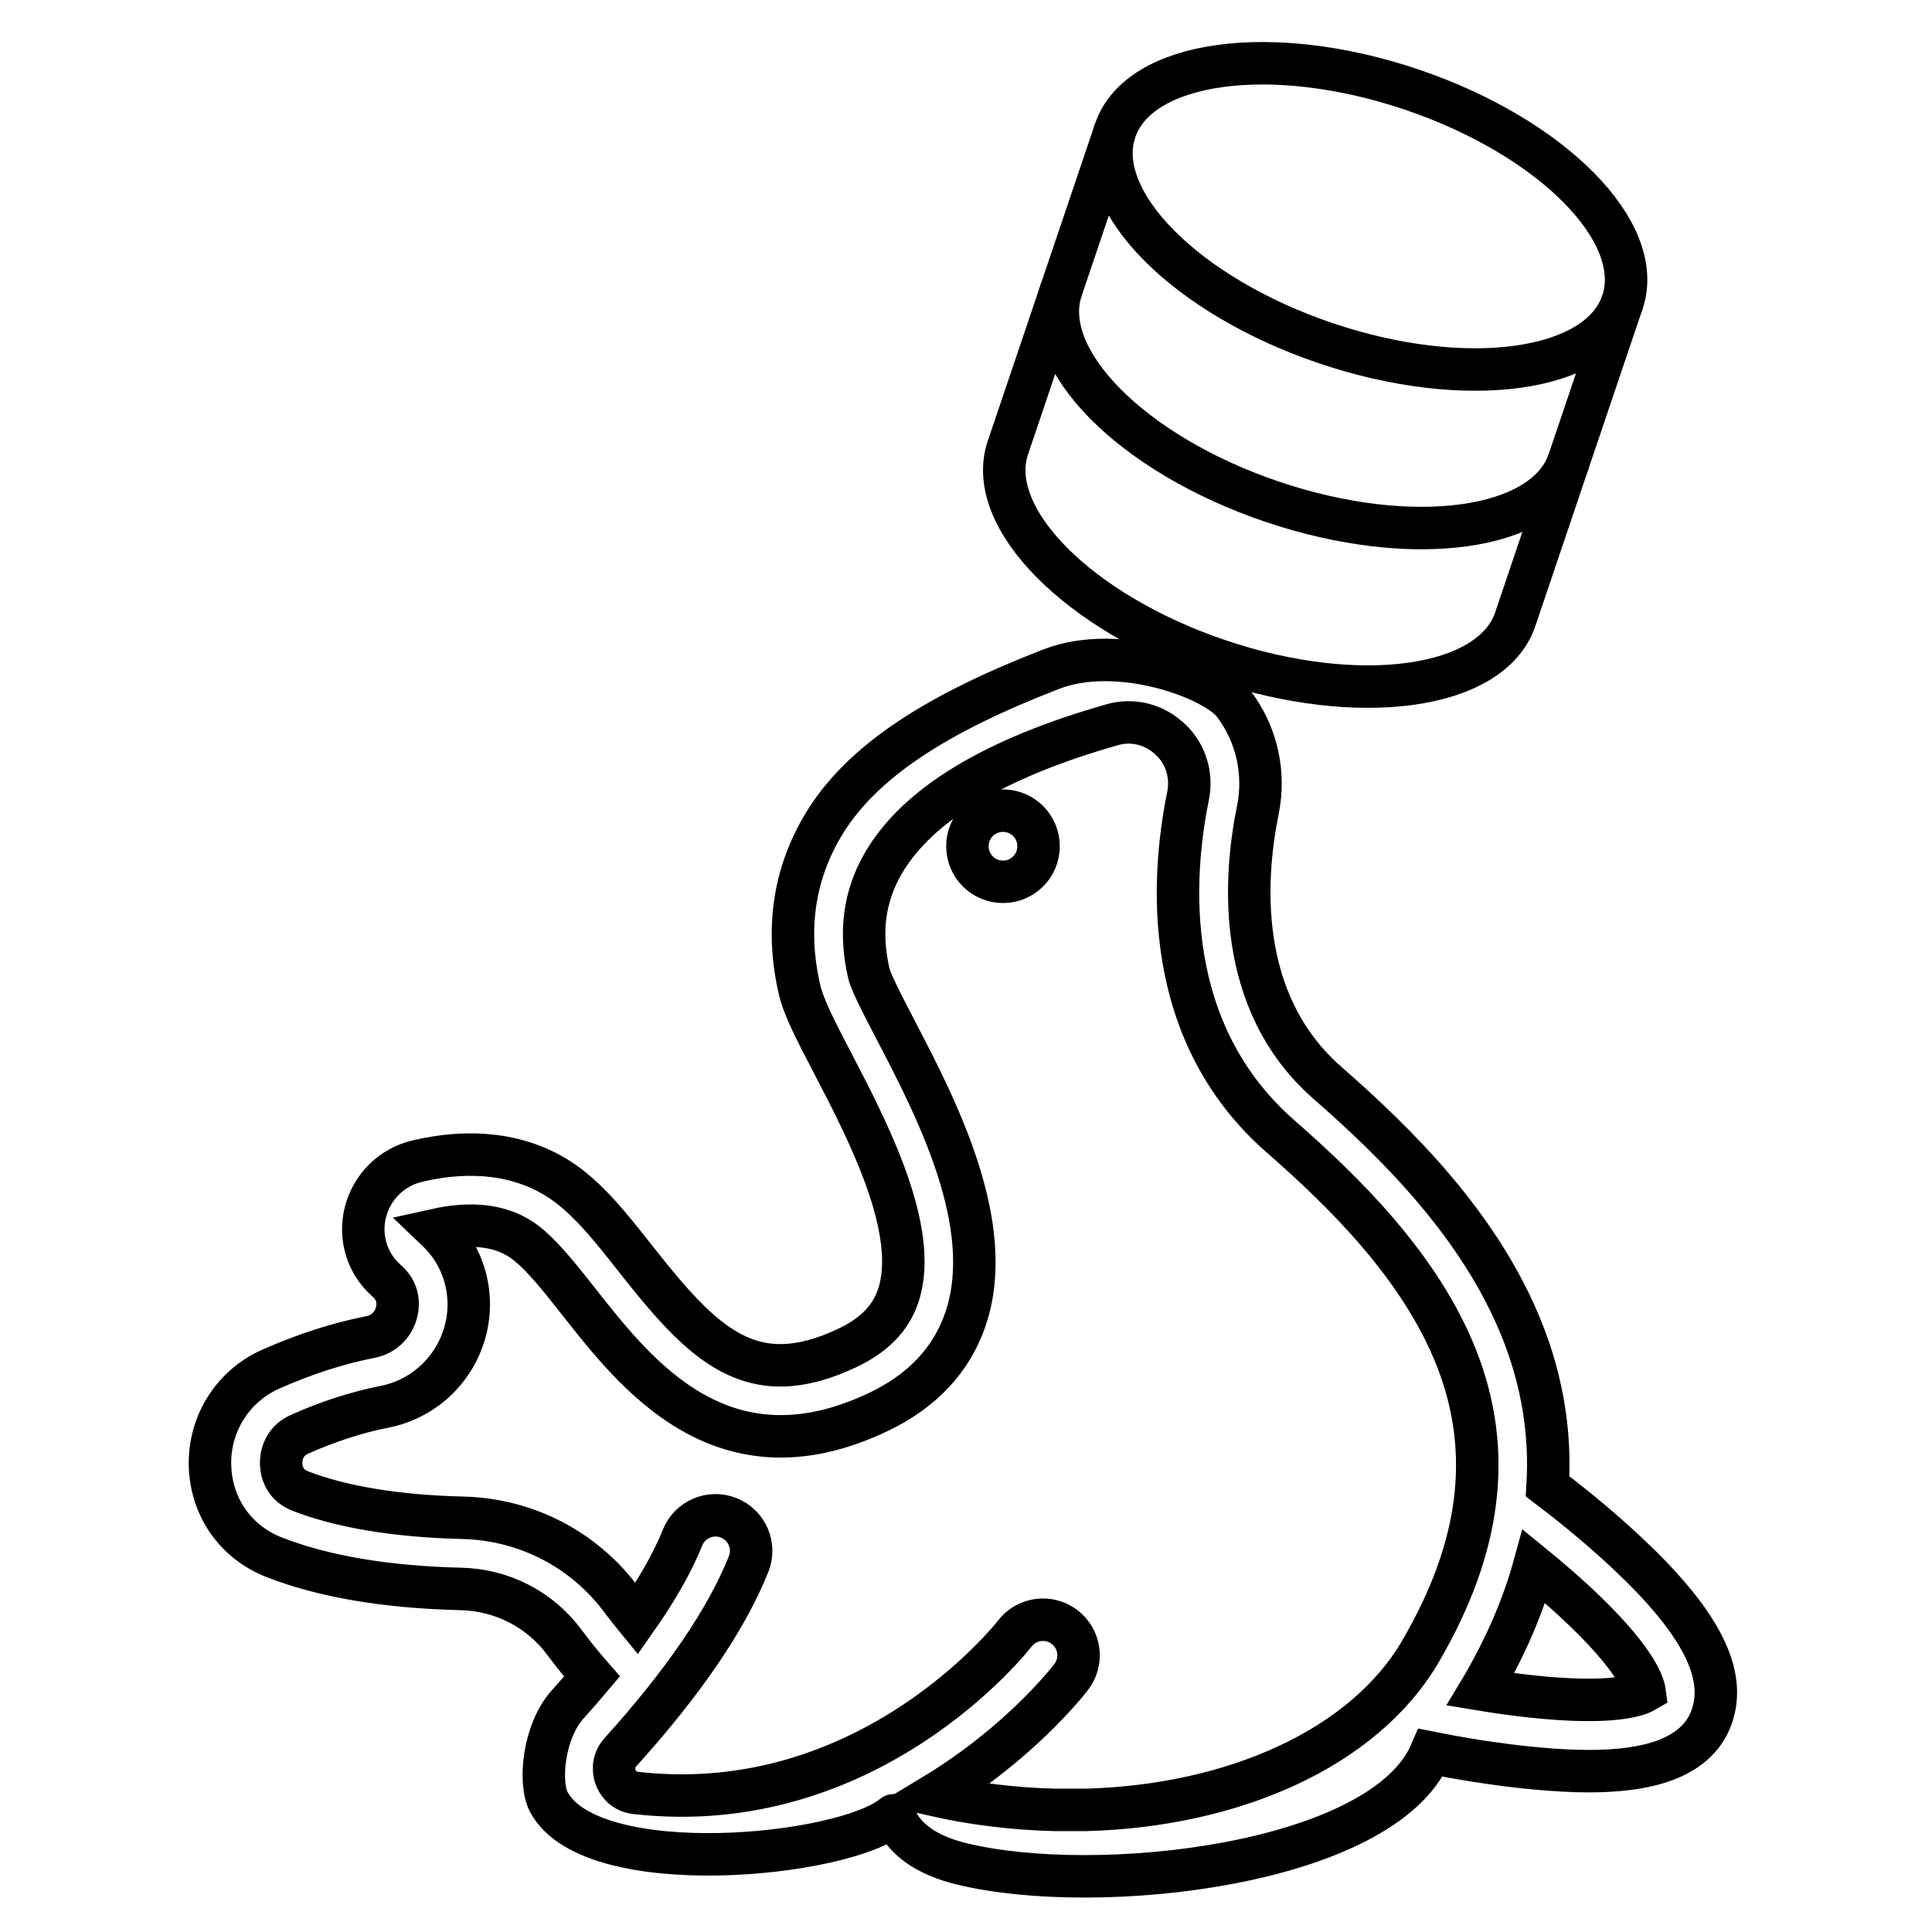
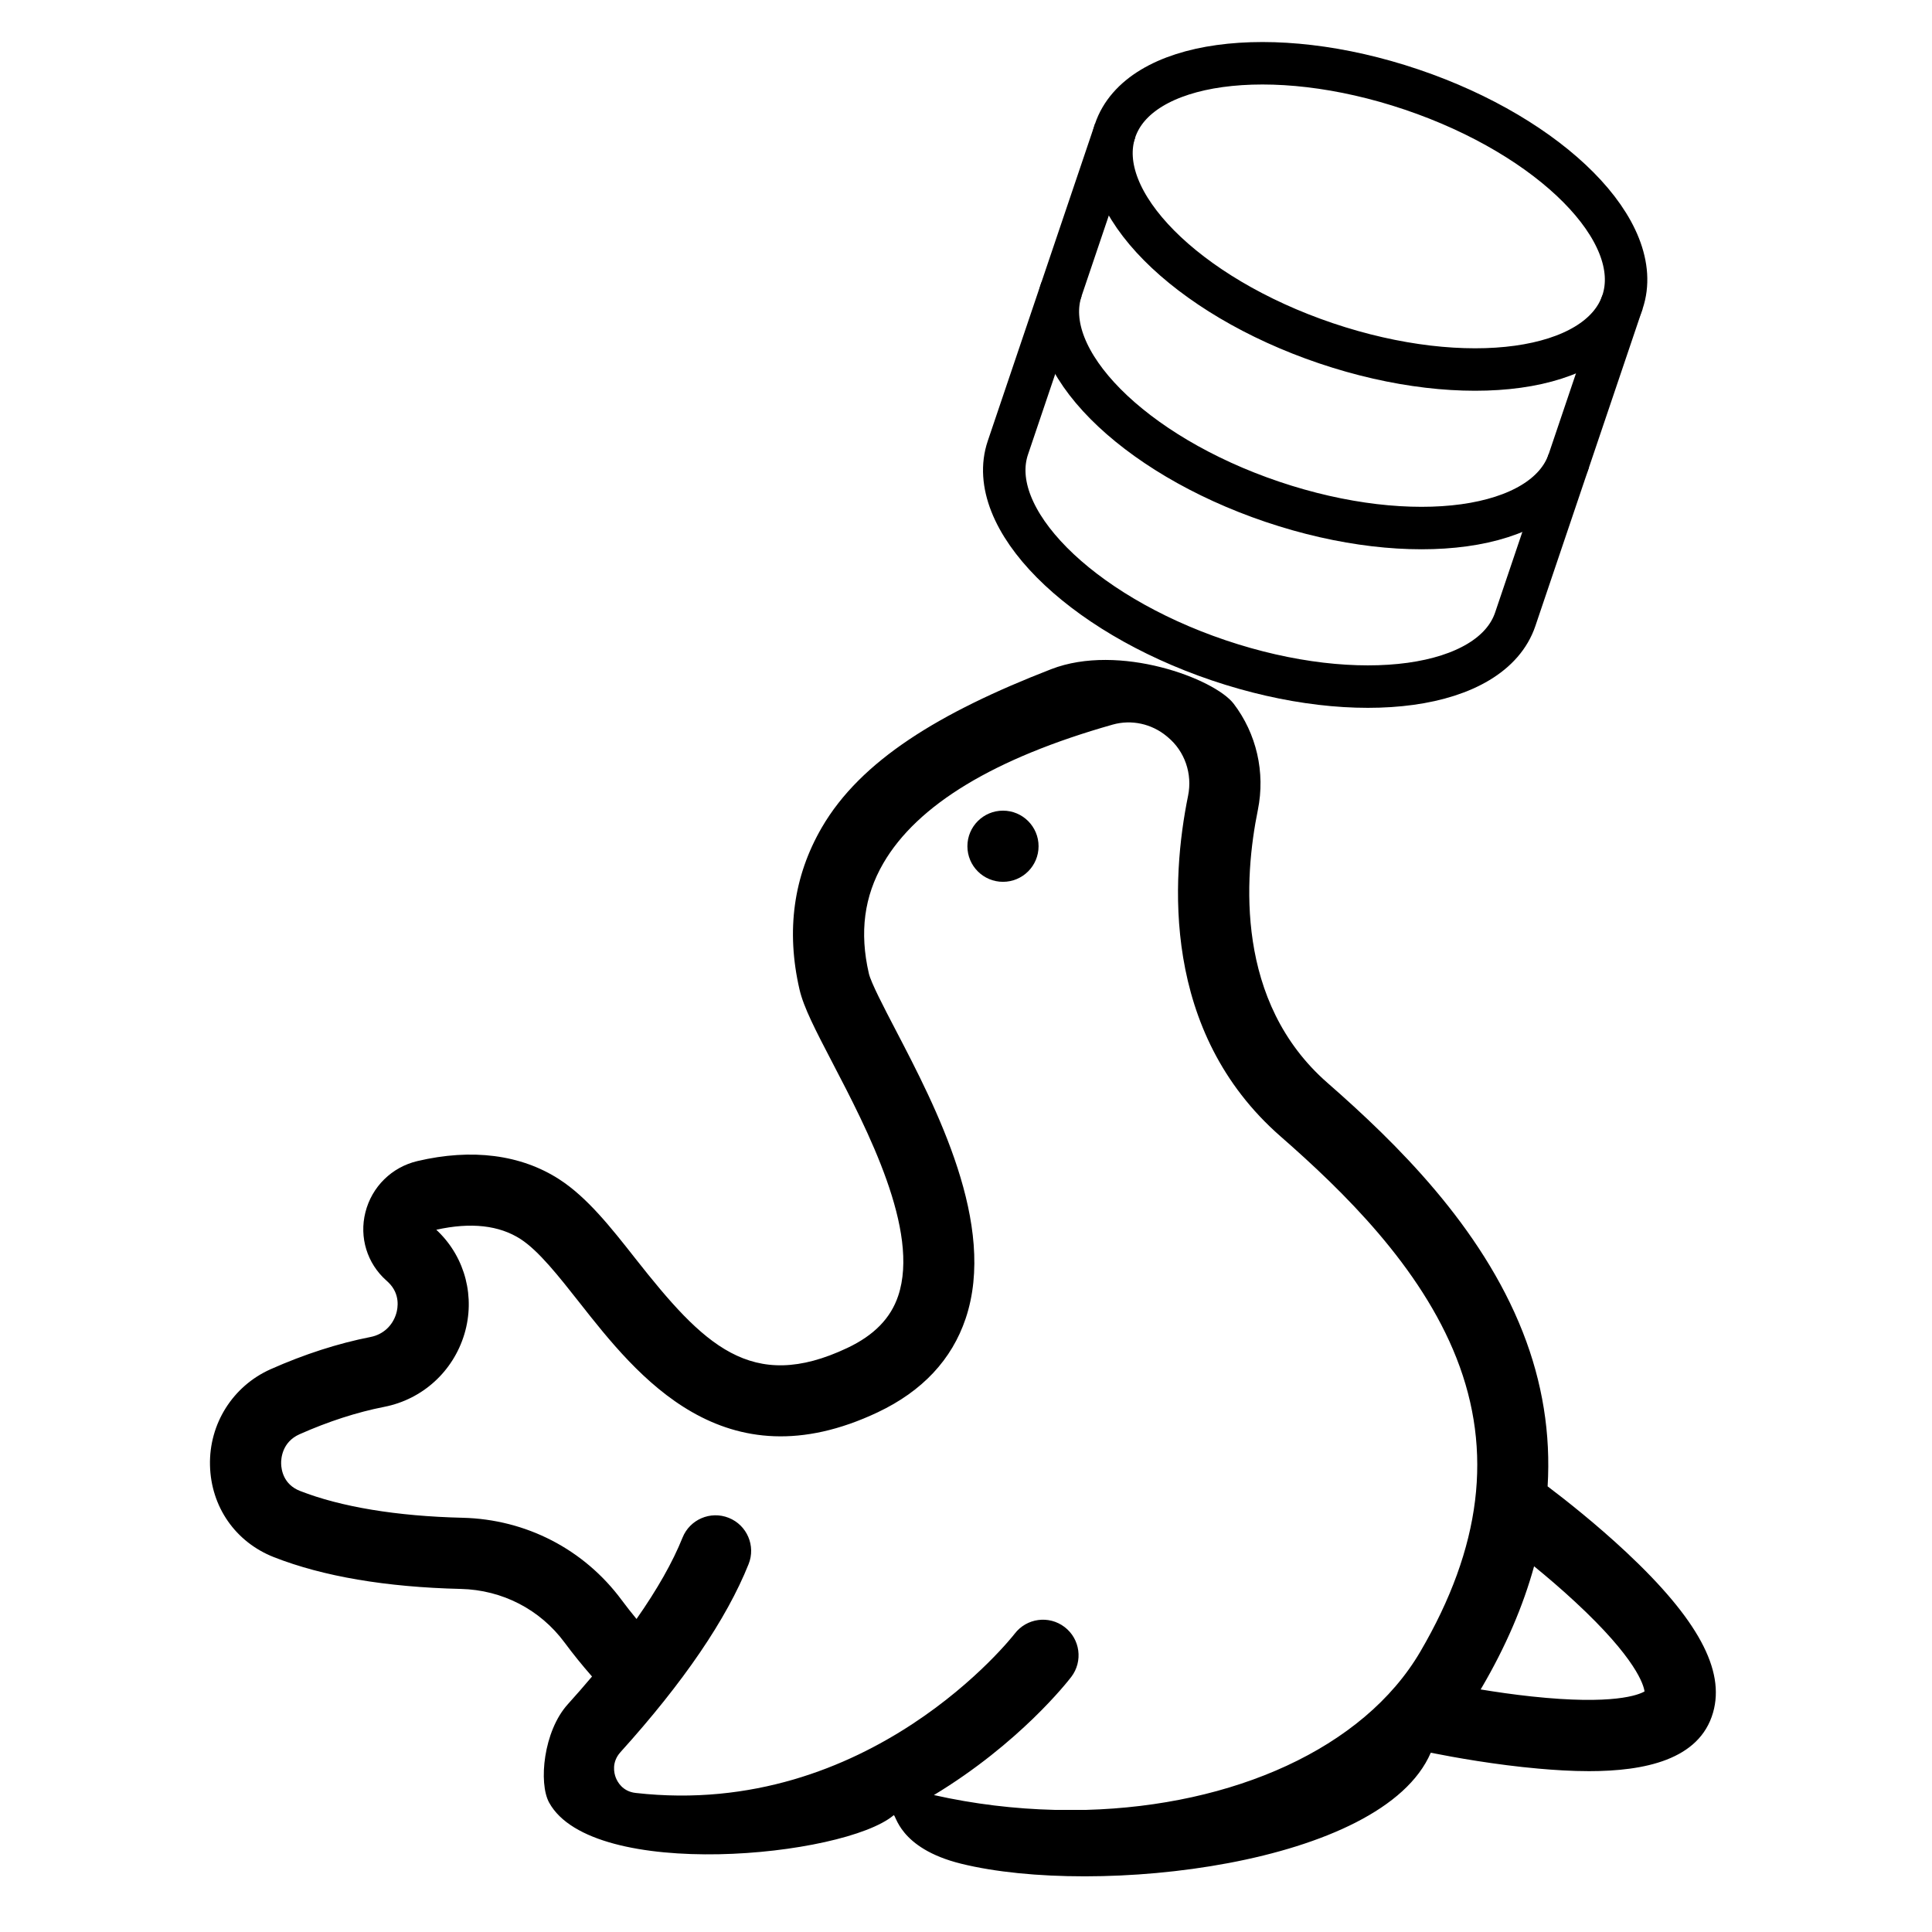
<svg xmlns="http://www.w3.org/2000/svg" width="100%" height="100%" viewBox="0 0 91 91" version="1.1" xml:space="preserve" style="fill-rule:evenodd;clip-rule:evenodd;" fill="none" stroke="currentColor" stroke-width="2" class="svg-icon">
  <g>
-     <path d="M76.595,73.106c-1.409,-1.318 -2.846,-2.451 -3.7,-3.097c0.15,-2.473 -0.239,-4.9 -1.171,-7.268c-1.962,-4.986 -5.948,-8.893 -9.201,-11.739c-4.354,-3.81 -3.922,-9.686 -3.276,-12.851c0.361,-1.785 -0.072,-3.6 -1.135,-4.999c-0.904,-1.189 -5.401,-2.873 -8.602,-1.632c-5.254,2.037 -8.97,4.302 -10.802,7.457c-1.335,2.299 -1.688,4.865 -1.05,7.628c0.195,0.848 0.762,1.934 1.545,3.438c1.646,3.157 4.133,7.928 3.103,10.994c-0.354,1.055 -1.136,1.857 -2.391,2.451c-4.534,2.147 -6.793,-0.153 -9.977,-4.196c-1.169,-1.486 -2.275,-2.889 -3.594,-3.743c-1.806,-1.168 -4.117,-1.465 -6.683,-0.861c-1.208,0.284 -2.147,1.209 -2.45,2.413c-0.298,1.179 0.08,2.409 0.986,3.212c0.04,0.036 0.076,0.071 0.103,0.096c0.559,0.548 0.44,1.205 0.363,1.462c-0.172,0.576 -0.623,0.988 -1.205,1.102c-1.537,0.302 -3.123,0.813 -4.715,1.521c-1.778,0.794 -2.898,2.57 -2.852,4.523c0.045,1.958 1.2,3.616 3.012,4.328c2.315,0.908 5.277,1.412 8.804,1.496c1.952,0.047 3.731,0.966 4.882,2.521c0.407,0.55 0.842,1.085 1.296,1.604c-0.364,0.432 -0.745,0.869 -1.145,1.312c-1.141,1.263 -1.381,3.706 -0.875,4.627c2.044,3.717 13.868,2.571 16.224,0.599c0.113,-0.096 0.216,1.548 3.184,2.28c6.373,1.573 19.837,0.086 22.118,-5.228c1.11,0.221 3.056,0.571 5.076,0.749c0.749,0.067 1.563,0.119 2.38,0.119c2.589,-0 5.202,-0.522 5.841,-2.762c0.574,-2.005 -0.727,-4.407 -4.093,-7.556Zm-9.694,4.685c-2.685,4.59 -8.859,7.267 -15.731,7.457l-1.498,0c-1.877,-0.046 -3.789,-0.272 -5.684,-0.698c4.033,-2.439 6.299,-5.342 6.47,-5.565c0.562,-0.736 0.421,-1.788 -0.315,-2.35c-0.736,-0.562 -1.788,-0.421 -2.35,0.315c-0.067,0.087 -6.82,8.751 -17.855,7.5c-0.624,-0.071 -0.863,-0.534 -0.937,-0.73c-0.076,-0.2 -0.205,-0.716 0.226,-1.194c2.965,-3.281 4.995,-6.26 6.033,-8.854c0.344,-0.859 -0.074,-1.835 -0.934,-2.179c-0.86,-0.344 -1.835,0.074 -2.179,0.934c-0.459,1.147 -1.192,2.439 -2.166,3.829c-0.239,-0.291 -0.474,-0.586 -0.697,-0.888c-1.771,-2.393 -4.504,-3.807 -7.497,-3.879c-3.09,-0.073 -5.738,-0.511 -7.659,-1.265c-0.78,-0.306 -0.879,-1 -0.886,-1.284c-0.006,-0.232 0.041,-1.016 0.865,-1.384c1.36,-0.604 2.705,-1.039 3.995,-1.292c1.799,-0.353 3.245,-1.667 3.773,-3.432c0.515,-1.724 0.044,-3.57 -1.23,-4.818c-0.005,-0.005 -0.013,-0.012 -0.017,-0.017c-0.026,-0.024 -0.052,-0.049 -0.078,-0.074c1.626,-0.361 2.962,-0.213 3.972,0.441c0.851,0.55 1.789,1.741 2.782,3.002c2.695,3.424 6.77,8.598 14.045,5.152c2.093,-0.992 3.484,-2.477 4.135,-4.414c1.484,-4.418 -1.4,-9.951 -3.308,-13.611c-0.54,-1.036 -1.153,-2.211 -1.252,-2.642c-0.446,-1.934 -0.223,-3.631 0.682,-5.191c1.6,-2.754 5.234,-4.952 10.803,-6.53c0.882,-0.249 1.837,-0.042 2.548,0.551l0.049,0.041c0.799,0.665 1.165,1.723 0.954,2.76c-0.79,3.877 -1.276,11.116 4.354,16.042c2.968,2.596 6.592,6.13 8.289,10.444c1.728,4.389 1.171,8.911 -1.702,13.823Zm5.243,2.115c-0.85,-0.091 -1.677,-0.211 -2.404,-0.331c0.018,-0.03 0.037,-0.06 0.055,-0.091c1.124,-1.921 1.944,-3.827 2.463,-5.71c0.598,0.488 1.266,1.057 1.926,1.669c2.889,2.675 3.235,3.925 3.276,4.226c-0.275,0.16 -1.464,0.65 -5.316,0.237Z" />
-     <circle cx="47.242" cy="39.859" r="1.676" />
+     <path fill="currentColor" stroke="none" d="M76.595,73.106c-1.409,-1.318 -2.846,-2.451 -3.7,-3.097c0.15,-2.473 -0.239,-4.9 -1.171,-7.268c-1.962,-4.986 -5.948,-8.893 -9.201,-11.739c-4.354,-3.81 -3.922,-9.686 -3.276,-12.851c0.361,-1.785 -0.072,-3.6 -1.135,-4.999c-0.904,-1.189 -5.401,-2.873 -8.602,-1.632c-5.254,2.037 -8.97,4.302 -10.802,7.457c-1.335,2.299 -1.688,4.865 -1.05,7.628c0.195,0.848 0.762,1.934 1.545,3.438c1.646,3.157 4.133,7.928 3.103,10.994c-0.354,1.055 -1.136,1.857 -2.391,2.451c-4.534,2.147 -6.793,-0.153 -9.977,-4.196c-1.169,-1.486 -2.275,-2.889 -3.594,-3.743c-1.806,-1.168 -4.117,-1.465 -6.683,-0.861c-1.208,0.284 -2.147,1.209 -2.45,2.413c-0.298,1.179 0.08,2.409 0.986,3.212c0.04,0.036 0.076,0.071 0.103,0.096c0.559,0.548 0.44,1.205 0.363,1.462c-0.172,0.576 -0.623,0.988 -1.205,1.102c-1.537,0.302 -3.123,0.813 -4.715,1.521c-1.778,0.794 -2.898,2.57 -2.852,4.523c0.045,1.958 1.2,3.616 3.012,4.328c2.315,0.908 5.277,1.412 8.804,1.496c1.952,0.047 3.731,0.966 4.882,2.521c0.407,0.55 0.842,1.085 1.296,1.604c-0.364,0.432 -0.745,0.869 -1.145,1.312c-1.141,1.263 -1.381,3.706 -0.875,4.627c2.044,3.717 13.868,2.571 16.224,0.599c0.113,-0.096 0.216,1.548 3.184,2.28c6.373,1.573 19.837,0.086 22.118,-5.228c1.11,0.221 3.056,0.571 5.076,0.749c0.749,0.067 1.563,0.119 2.38,0.119c2.589,-0 5.202,-0.522 5.841,-2.762c0.574,-2.005 -0.727,-4.407 -4.093,-7.556Zm-9.694,4.685c-2.685,4.59 -8.859,7.267 -15.731,7.457l-1.498,0c-1.877,-0.046 -3.789,-0.272 -5.684,-0.698c4.033,-2.439 6.299,-5.342 6.47,-5.565c0.562,-0.736 0.421,-1.788 -0.315,-2.35c-0.736,-0.562 -1.788,-0.421 -2.35,0.315c-0.067,0.087 -6.82,8.751 -17.855,7.5c-0.624,-0.071 -0.863,-0.534 -0.937,-0.73c-0.076,-0.2 -0.205,-0.716 0.226,-1.194c2.965,-3.281 4.995,-6.26 6.033,-8.854c0.344,-0.859 -0.074,-1.835 -0.934,-2.179c-0.86,-0.344 -1.835,0.074 -2.179,0.934c-0.459,1.147 -1.192,2.439 -2.166,3.829c-0.239,-0.291 -0.474,-0.586 -0.697,-0.888c-1.771,-2.393 -4.504,-3.807 -7.497,-3.879c-3.09,-0.073 -5.738,-0.511 -7.659,-1.265c-0.78,-0.306 -0.879,-1 -0.886,-1.284c-0.006,-0.232 0.041,-1.016 0.865,-1.384c1.36,-0.604 2.705,-1.039 3.995,-1.292c1.799,-0.353 3.245,-1.667 3.773,-3.432c0.515,-1.724 0.044,-3.57 -1.23,-4.818c-0.005,-0.005 -0.013,-0.012 -0.017,-0.017c-0.026,-0.024 -0.052,-0.049 -0.078,-0.074c1.626,-0.361 2.962,-0.213 3.972,0.441c0.851,0.55 1.789,1.741 2.782,3.002c2.695,3.424 6.77,8.598 14.045,5.152c2.093,-0.992 3.484,-2.477 4.135,-4.414c1.484,-4.418 -1.4,-9.951 -3.308,-13.611c-0.54,-1.036 -1.153,-2.211 -1.252,-2.642c-0.446,-1.934 -0.223,-3.631 0.682,-5.191c1.6,-2.754 5.234,-4.952 10.803,-6.53c0.882,-0.249 1.837,-0.042 2.548,0.551l0.049,0.041c0.799,0.665 1.165,1.723 0.954,2.76c-0.79,3.877 -1.276,11.116 4.354,16.042c2.968,2.596 6.592,6.13 8.289,10.444c1.728,4.389 1.171,8.911 -1.702,13.823Zm5.243,2.115c-0.85,-0.091 -1.677,-0.211 -2.404,-0.331c0.018,-0.03 0.037,-0.06 0.055,-0.091c1.124,-1.921 1.944,-3.827 2.463,-5.71c0.598,0.488 1.266,1.057 1.926,1.669c2.889,2.675 3.235,3.925 3.276,4.226c-0.275,0.16 -1.464,0.65 -5.316,0.237Z" />
+     <circle cx="47.242" cy="39.859" r="1.676" fill="currentColor" stroke="none" />
    <path d="M76.42,14.232c-1.116,3.3 -7.37,4.166 -13.969,1.935c-6.598,-2.231 -11.044,-6.715 -9.928,-10.014c1.115,-3.3 7.369,-4.166 13.968,-1.935c6.599,2.231 11.044,6.715 9.929,10.014Z" />
    <path d="M73.895,21.7c-1.116,3.299 -7.369,4.165 -13.968,1.934c-6.599,-2.231 -11.044,-6.714 -9.929,-10.014" />
    <path d="M52.523,6.153l-5.05,14.935c-1.115,3.3 3.33,7.783 9.929,10.014c6.599,2.231 12.853,1.365 13.968,-1.934l5.05,-14.936" />
  </g>
</svg>
